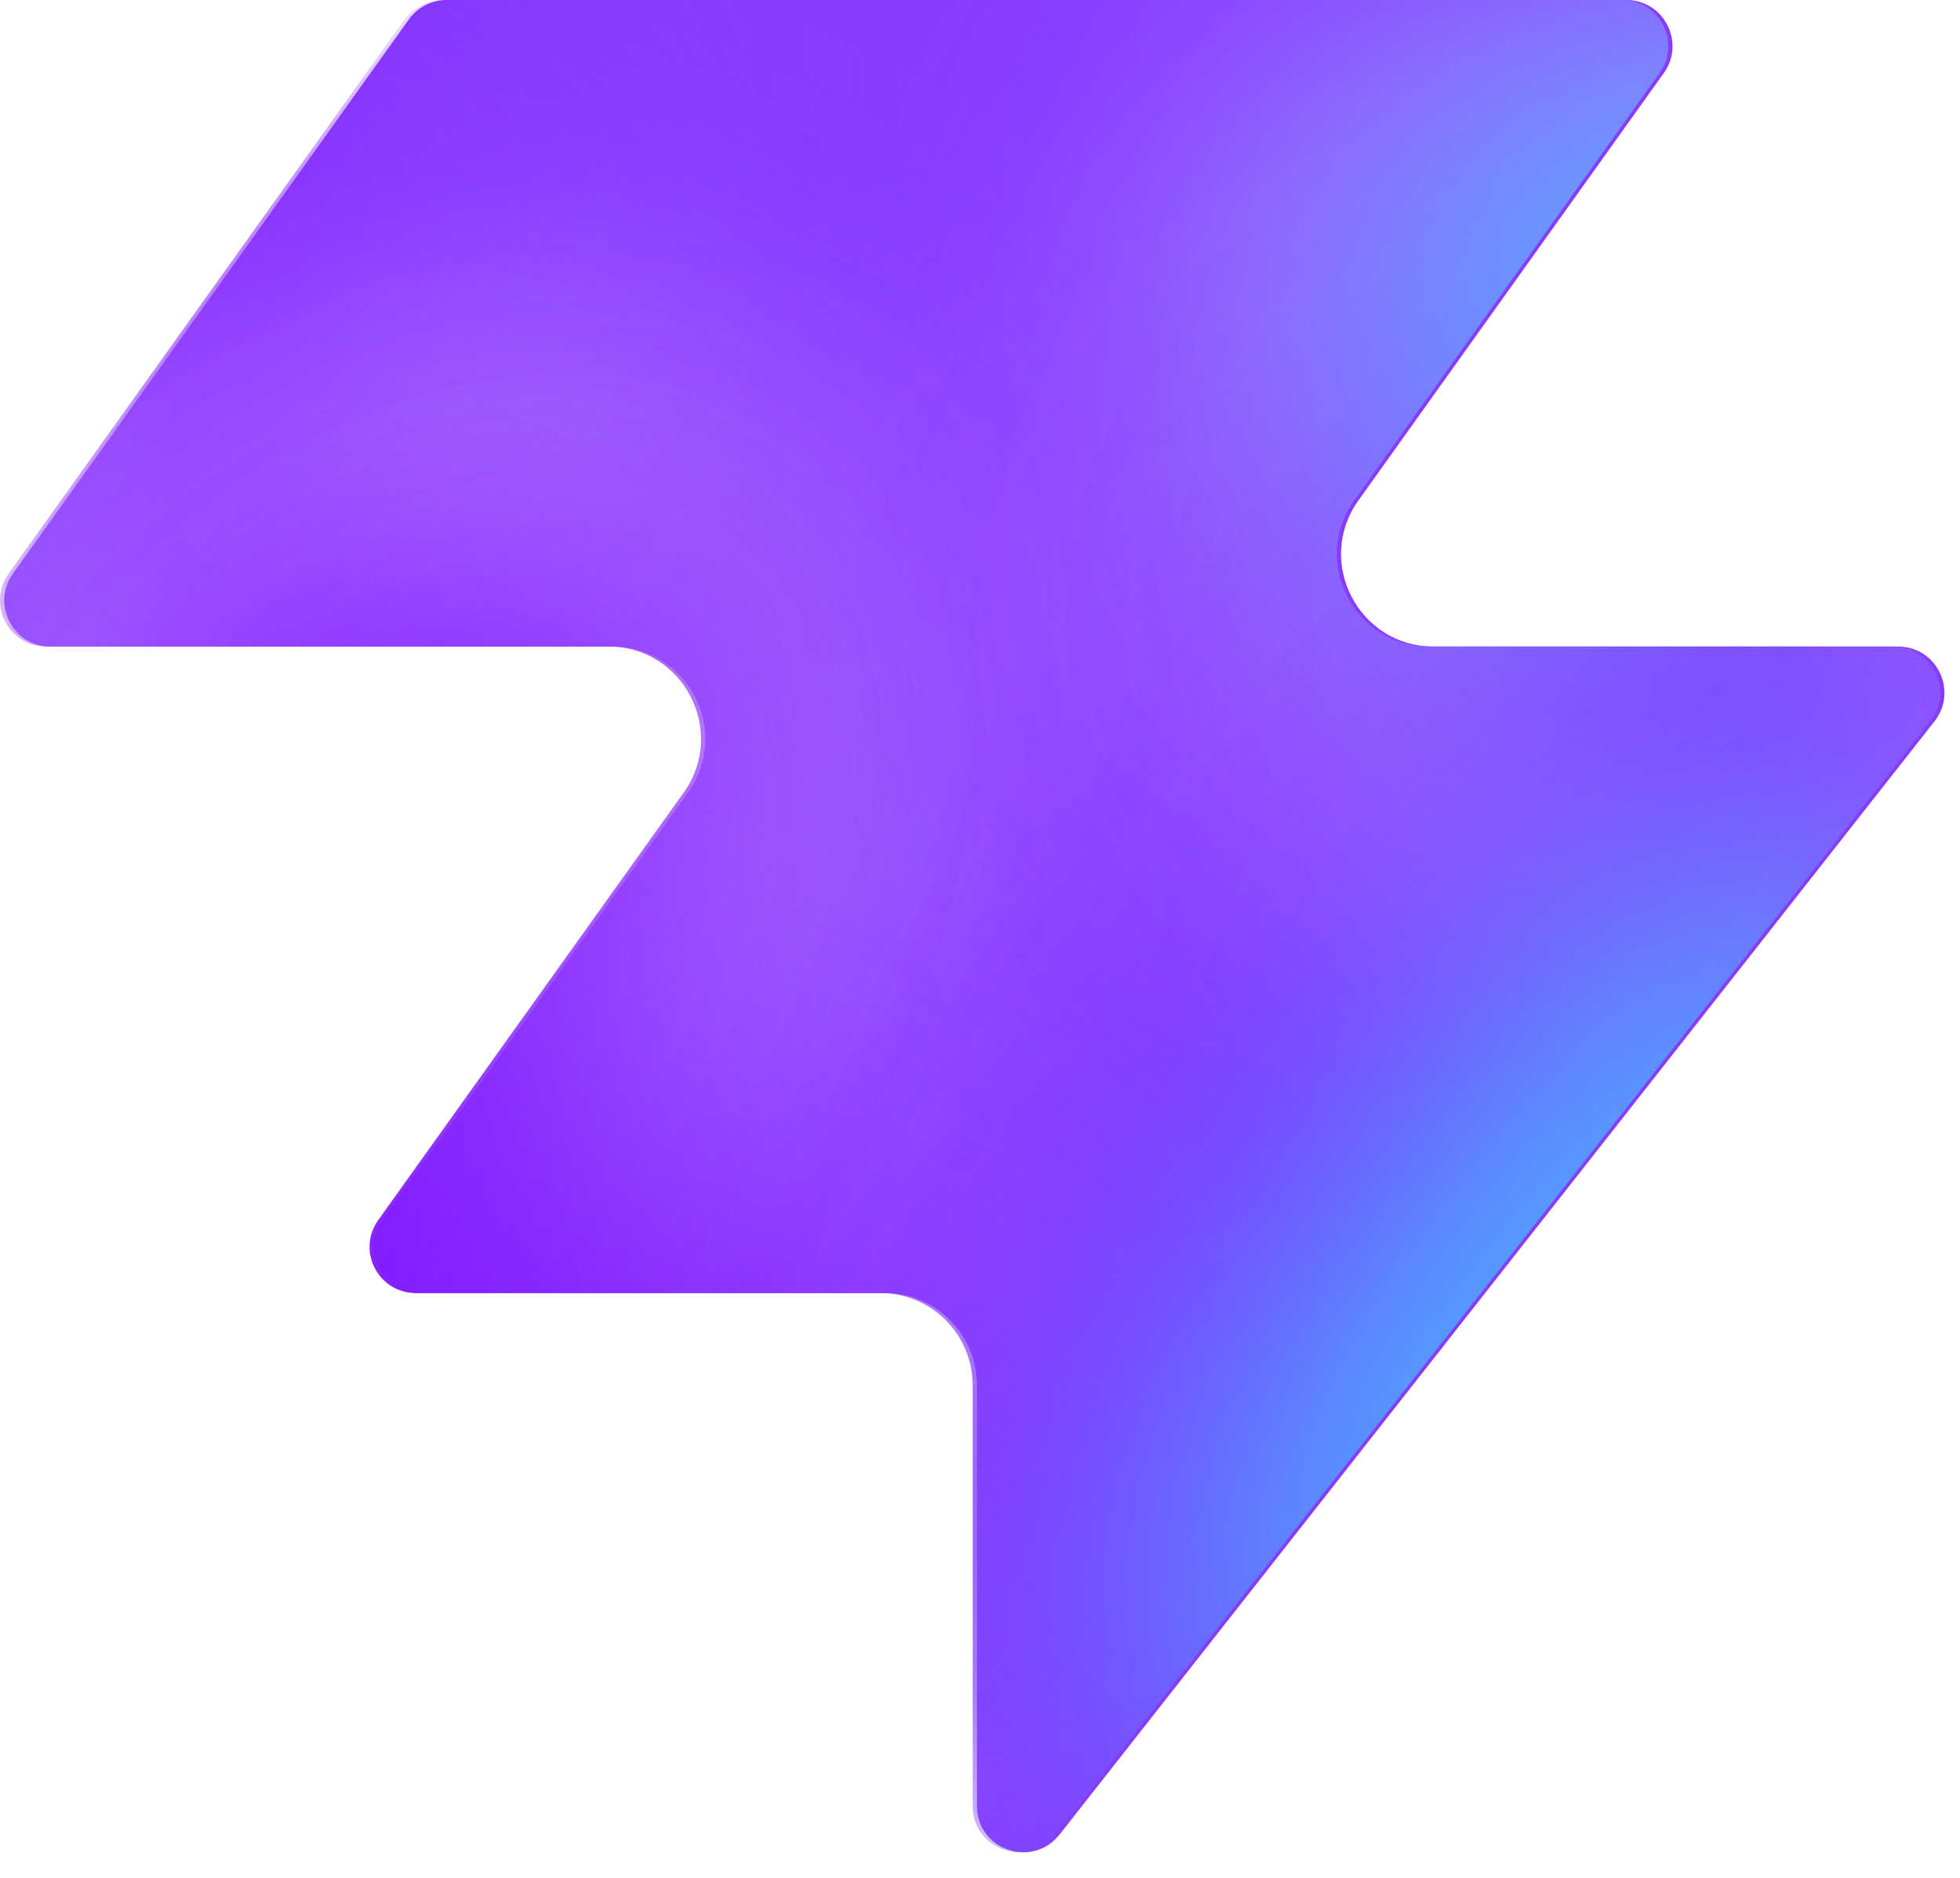
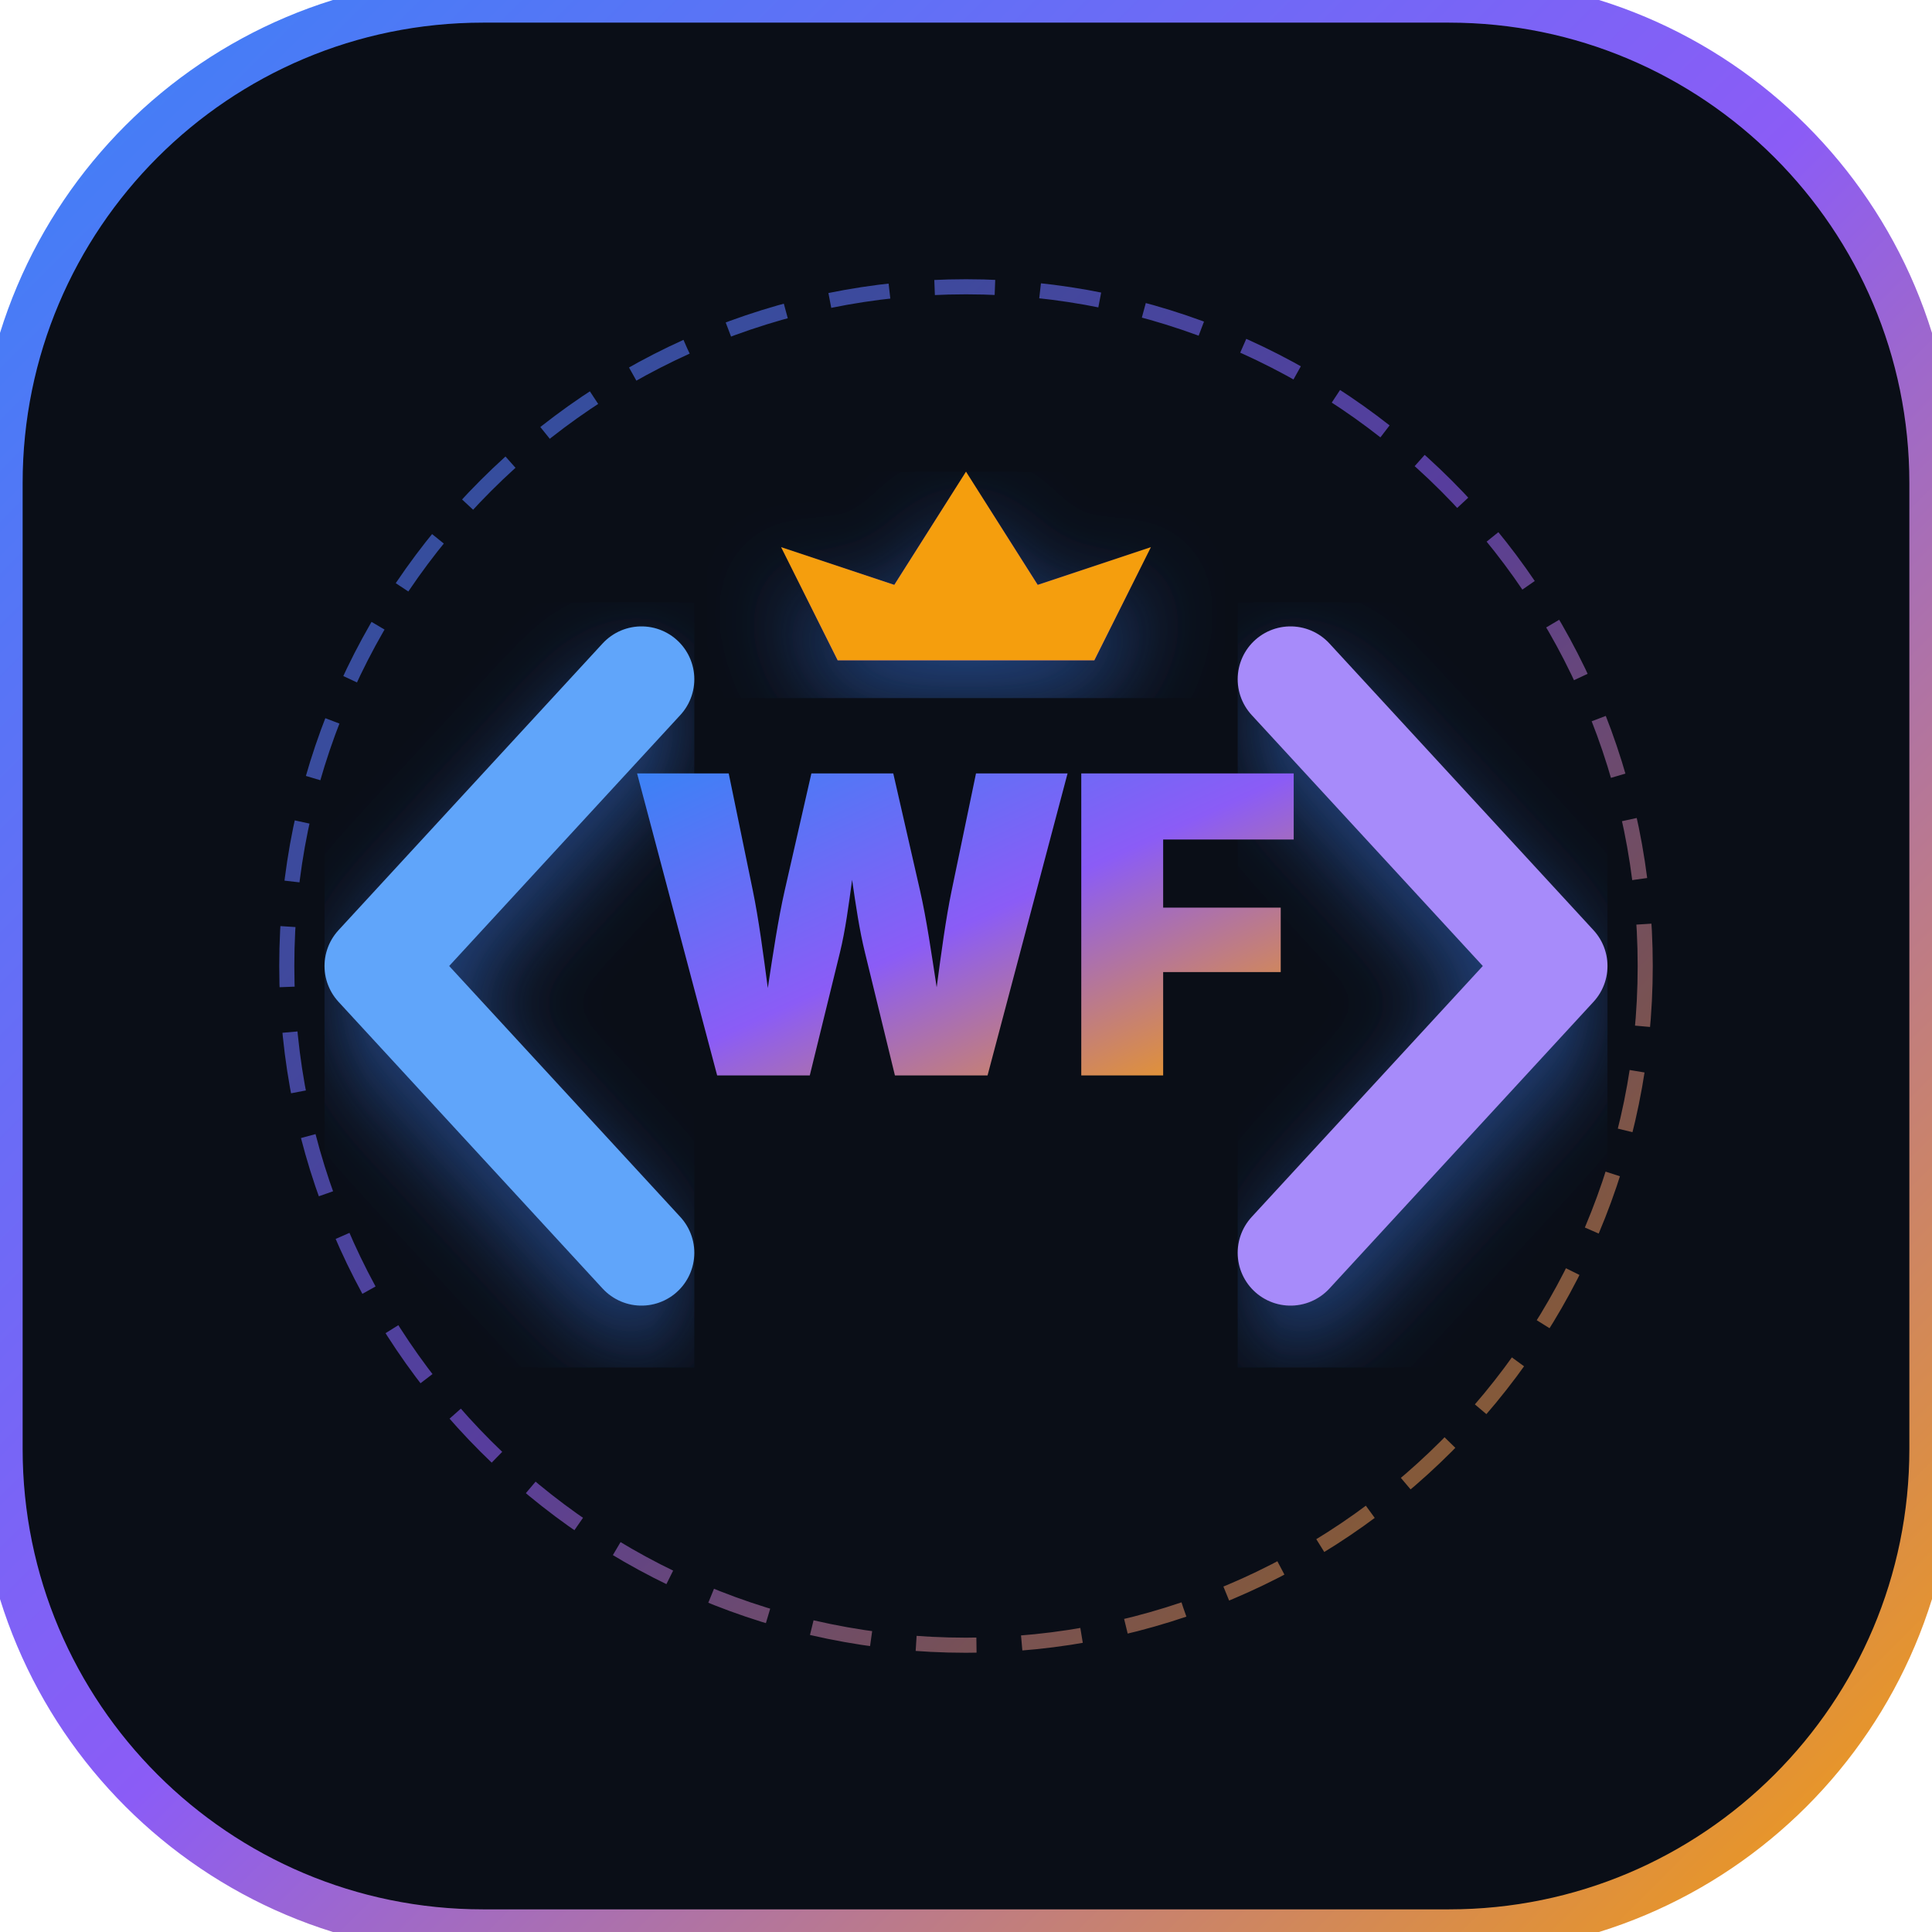
- <svg xmlns="http://www.w3.org/2000/svg" width="48" height="46" fill="none" viewBox="0 0 48 46">
-   <path fill="#863bff" d="M25.946 44.938c-.664.845-2.021.375-2.021-.698V33.937a2.26 2.26 0 0 0-2.262-2.262H10.287c-.92 0-1.456-1.04-.92-1.788l7.48-10.471c1.07-1.497 0-3.578-1.842-3.578H1.237c-.92 0-1.456-1.04-.92-1.788L10.013.474c.214-.297.556-.474.92-.474h28.894c.92 0 1.456 1.04.92 1.788l-7.48 10.471c-1.07 1.498 0 3.579 1.842 3.579h11.377c.943 0 1.473 1.088.89 1.83L25.947 44.94z" style="fill:#863bff;fill:color(display-p3 .525 .23 1);fill-opacity:1" />
-   <mask id="a" width="48" height="46" x="0" y="0" maskUnits="userSpaceOnUse" style="mask-type:alpha">
-     <path fill="#000" d="M25.842 44.938c-.664.844-2.021.375-2.021-.698V33.937a2.26 2.26 0 0 0-2.262-2.262H10.183c-.92 0-1.456-1.04-.92-1.788l7.48-10.471c1.07-1.498 0-3.579-1.842-3.579H1.133c-.92 0-1.456-1.04-.92-1.787L9.91.473c.214-.297.556-.474.92-.474h28.894c.92 0 1.456 1.04.92 1.788l-7.48 10.471c-1.07 1.498 0 3.578 1.842 3.578h11.377c.943 0 1.473 1.088.89 1.832L25.843 44.94z" style="fill:#000;fill-opacity:1" />
-   </mask>
-   <g mask="url(#a)">
-     <g filter="url(#b)">
-       <ellipse cx="5.508" cy="14.704" fill="#ede6ff" rx="5.508" ry="14.704" style="fill:#ede6ff;fill:color(display-p3 .927 .903 1);fill-opacity:1" transform="matrix(.00324 1 1 -.00324 -4.47 31.516)" />
-     </g>
-     <g filter="url(#c)">
-       <ellipse cx="10.399" cy="29.851" fill="#ede6ff" rx="10.399" ry="29.851" style="fill:#ede6ff;fill:color(display-p3 .927 .903 1);fill-opacity:1" transform="matrix(.00324 1 1 -.00324 -39.328 7.883)" />
-     </g>
-     <g filter="url(#d)">
-       <ellipse cx="5.508" cy="30.487" fill="#7e14ff" rx="5.508" ry="30.487" style="fill:#7e14ff;fill:color(display-p3 .492 .077 1);fill-opacity:1" transform="rotate(89.814 -25.913 -14.639)scale(1 -1)" />
-     </g>
-     <g filter="url(#e)">
-       <ellipse cx="5.508" cy="30.599" fill="#7e14ff" rx="5.508" ry="30.599" style="fill:#7e14ff;fill:color(display-p3 .492 .077 1);fill-opacity:1" transform="rotate(89.814 -32.644 -3.334)scale(1 -1)" />
-     </g>
-     <g filter="url(#f)">
-       <ellipse cx="5.508" cy="30.599" fill="#7e14ff" rx="5.508" ry="30.599" style="fill:#7e14ff;fill:color(display-p3 .492 .077 1);fill-opacity:1" transform="matrix(.00324 1 1 -.00324 -34.34 30.47)" />
-     </g>
-     <g filter="url(#g)">
-       <ellipse cx="14.072" cy="22.078" fill="#ede6ff" rx="14.072" ry="22.078" style="fill:#ede6ff;fill:color(display-p3 .927 .903 1);fill-opacity:1" transform="rotate(93.35 24.506 48.493)scale(-1 1)" />
-     </g>
-     <g filter="url(#h)">
-       <ellipse cx="3.47" cy="21.501" fill="#7e14ff" rx="3.47" ry="21.501" style="fill:#7e14ff;fill:color(display-p3 .492 .077 1);fill-opacity:1" transform="rotate(89.009 28.708 47.59)scale(-1 1)" />
-     </g>
-     <g filter="url(#i)">
-       <ellipse cx="3.47" cy="21.501" fill="#7e14ff" rx="3.47" ry="21.501" style="fill:#7e14ff;fill:color(display-p3 .492 .077 1);fill-opacity:1" transform="rotate(89.009 28.708 47.59)scale(-1 1)" />
-     </g>
-     <g filter="url(#j)">
-       <ellipse cx=".387" cy="8.972" fill="#7e14ff" rx="4.407" ry="29.108" style="fill:#7e14ff;fill:color(display-p3 .492 .077 1);fill-opacity:1" transform="rotate(39.51 .387 8.972)" />
-     </g>
-     <g filter="url(#k)">
-       <ellipse cx="47.523" cy="-6.092" fill="#7e14ff" rx="4.407" ry="29.108" style="fill:#7e14ff;fill:color(display-p3 .492 .077 1);fill-opacity:1" transform="rotate(37.892 47.523 -6.092)" />
-     </g>
-     <g filter="url(#l)">
-       <ellipse cx="41.412" cy="6.333" fill="#47bfff" rx="5.971" ry="9.665" style="fill:#47bfff;fill:color(display-p3 .28 .748 1);fill-opacity:1" transform="rotate(37.892 41.412 6.333)" />
-     </g>
-     <g filter="url(#m)">
-       <ellipse cx="-1.879" cy="38.332" fill="#7e14ff" rx="4.407" ry="29.108" style="fill:#7e14ff;fill:color(display-p3 .492 .077 1);fill-opacity:1" transform="rotate(37.892 -1.88 38.332)" />
-     </g>
-     <g filter="url(#n)">
-       <ellipse cx="-1.879" cy="38.332" fill="#7e14ff" rx="4.407" ry="29.108" style="fill:#7e14ff;fill:color(display-p3 .492 .077 1);fill-opacity:1" transform="rotate(37.892 -1.88 38.332)" />
-     </g>
-     <g filter="url(#o)">
-       <ellipse cx="35.651" cy="29.907" fill="#7e14ff" rx="4.407" ry="29.108" style="fill:#7e14ff;fill:color(display-p3 .492 .077 1);fill-opacity:1" transform="rotate(37.892 35.651 29.907)" />
-     </g>
-     <g filter="url(#p)">
-       <ellipse cx="38.418" cy="32.4" fill="#47bfff" rx="5.971" ry="15.297" style="fill:#47bfff;fill:color(display-p3 .28 .748 1);fill-opacity:1" transform="rotate(37.892 38.418 32.4)" />
-     </g>
-   </g>
+ <svg xmlns="http://www.w3.org/2000/svg" viewBox="0 0 512 512" width="100%" height="100%">
  <defs>
-     <filter id="b" width="60.045" height="41.654" x="-19.77" y="16.149" color-interpolation-filters="sRGB" filterUnits="userSpaceOnUse">
-       <feFlood flood-opacity="0" result="BackgroundImageFix" />
-       <feBlend in="SourceGraphic" in2="BackgroundImageFix" result="shape" />
-       <feGaussianBlur result="effect1_foregroundBlur_2002_17158" stdDeviation="7.659" />
-     </filter>
-     <filter id="c" width="90.34" height="51.437" x="-54.613" y="-7.533" color-interpolation-filters="sRGB" filterUnits="userSpaceOnUse">
-       <feFlood flood-opacity="0" result="BackgroundImageFix" />
-       <feBlend in="SourceGraphic" in2="BackgroundImageFix" result="shape" />
-       <feGaussianBlur result="effect1_foregroundBlur_2002_17158" stdDeviation="7.659" />
-     </filter>
-     <filter id="d" width="79.355" height="29.4" x="-49.64" y="2.03" color-interpolation-filters="sRGB" filterUnits="userSpaceOnUse">
-       <feFlood flood-opacity="0" result="BackgroundImageFix" />
-       <feBlend in="SourceGraphic" in2="BackgroundImageFix" result="shape" />
-       <feGaussianBlur result="effect1_foregroundBlur_2002_17158" stdDeviation="4.596" />
-     </filter>
-     <filter id="e" width="79.579" height="29.4" x="-45.045" y="20.029" color-interpolation-filters="sRGB" filterUnits="userSpaceOnUse">
-       <feFlood flood-opacity="0" result="BackgroundImageFix" />
-       <feBlend in="SourceGraphic" in2="BackgroundImageFix" result="shape" />
-       <feGaussianBlur result="effect1_foregroundBlur_2002_17158" stdDeviation="4.596" />
-     </filter>
-     <filter id="f" width="79.579" height="29.4" x="-43.513" y="21.178" color-interpolation-filters="sRGB" filterUnits="userSpaceOnUse">
-       <feFlood flood-opacity="0" result="BackgroundImageFix" />
-       <feBlend in="SourceGraphic" in2="BackgroundImageFix" result="shape" />
-       <feGaussianBlur result="effect1_foregroundBlur_2002_17158" stdDeviation="4.596" />
-     </filter>
-     <filter id="g" width="74.749" height="58.852" x="15.756" y="-17.901" color-interpolation-filters="sRGB" filterUnits="userSpaceOnUse">
-       <feFlood flood-opacity="0" result="BackgroundImageFix" />
-       <feBlend in="SourceGraphic" in2="BackgroundImageFix" result="shape" />
-       <feGaussianBlur result="effect1_foregroundBlur_2002_17158" stdDeviation="7.659" />
-     </filter>
-     <filter id="h" width="61.377" height="25.362" x="23.548" y="2.284" color-interpolation-filters="sRGB" filterUnits="userSpaceOnUse">
-       <feFlood flood-opacity="0" result="BackgroundImageFix" />
-       <feBlend in="SourceGraphic" in2="BackgroundImageFix" result="shape" />
-       <feGaussianBlur result="effect1_foregroundBlur_2002_17158" stdDeviation="4.596" />
-     </filter>
-     <filter id="i" width="61.377" height="25.362" x="23.548" y="2.284" color-interpolation-filters="sRGB" filterUnits="userSpaceOnUse">
-       <feFlood flood-opacity="0" result="BackgroundImageFix" />
-       <feBlend in="SourceGraphic" in2="BackgroundImageFix" result="shape" />
-       <feGaussianBlur result="effect1_foregroundBlur_2002_17158" stdDeviation="4.596" />
-     </filter>
-     <filter id="j" width="56.045" height="63.649" x="-27.636" y="-22.853" color-interpolation-filters="sRGB" filterUnits="userSpaceOnUse">
-       <feFlood flood-opacity="0" result="BackgroundImageFix" />
-       <feBlend in="SourceGraphic" in2="BackgroundImageFix" result="shape" />
-       <feGaussianBlur result="effect1_foregroundBlur_2002_17158" stdDeviation="4.596" />
-     </filter>
-     <filter id="k" width="54.814" height="64.646" x="20.116" y="-38.415" color-interpolation-filters="sRGB" filterUnits="userSpaceOnUse">
-       <feFlood flood-opacity="0" result="BackgroundImageFix" />
-       <feBlend in="SourceGraphic" in2="BackgroundImageFix" result="shape" />
-       <feGaussianBlur result="effect1_foregroundBlur_2002_17158" stdDeviation="4.596" />
-     </filter>
-     <filter id="l" width="33.541" height="35.313" x="24.641" y="-11.323" color-interpolation-filters="sRGB" filterUnits="userSpaceOnUse">
-       <feFlood flood-opacity="0" result="BackgroundImageFix" />
-       <feBlend in="SourceGraphic" in2="BackgroundImageFix" result="shape" />
-       <feGaussianBlur result="effect1_foregroundBlur_2002_17158" stdDeviation="4.596" />
-     </filter>
-     <filter id="m" width="54.814" height="64.646" x="-29.286" y="6.009" color-interpolation-filters="sRGB" filterUnits="userSpaceOnUse">
-       <feFlood flood-opacity="0" result="BackgroundImageFix" />
-       <feBlend in="SourceGraphic" in2="BackgroundImageFix" result="shape" />
-       <feGaussianBlur result="effect1_foregroundBlur_2002_17158" stdDeviation="4.596" />
-     </filter>
-     <filter id="n" width="54.814" height="64.646" x="-29.286" y="6.009" color-interpolation-filters="sRGB" filterUnits="userSpaceOnUse">
-       <feFlood flood-opacity="0" result="BackgroundImageFix" />
-       <feBlend in="SourceGraphic" in2="BackgroundImageFix" result="shape" />
-       <feGaussianBlur result="effect1_foregroundBlur_2002_17158" stdDeviation="4.596" />
-     </filter>
-     <filter id="o" width="54.814" height="64.646" x="8.244" y="-2.416" color-interpolation-filters="sRGB" filterUnits="userSpaceOnUse">
-       <feFlood flood-opacity="0" result="BackgroundImageFix" />
-       <feBlend in="SourceGraphic" in2="BackgroundImageFix" result="shape" />
-       <feGaussianBlur result="effect1_foregroundBlur_2002_17158" stdDeviation="4.596" />
-     </filter>
-     <filter id="p" width="39.409" height="43.623" x="18.713" y="10.588" color-interpolation-filters="sRGB" filterUnits="userSpaceOnUse">
-       <feFlood flood-opacity="0" result="BackgroundImageFix" />
-       <feBlend in="SourceGraphic" in2="BackgroundImageFix" result="shape" />
-       <feGaussianBlur result="effect1_foregroundBlur_2002_17158" stdDeviation="4.596" />
+     <linearGradient id="grad" x1="0%" y1="0%" x2="100%" y2="100%">
+       <stop offset="0%" stop-color="#3b82f6" />
+       <stop offset="50%" stop-color="#8b5cf6" />
+       <stop offset="100%" stop-color="#f59e0b" />
+     </linearGradient>
+     <filter id="shadow" x="-20%" y="-20%" width="140%" height="140%">
+       <feDropShadow dx="0" dy="10" stdDeviation="12" flood-color="#3b82f6" flood-opacity="0.5" />
    </filter>
  </defs>
+   <rect width="512" height="512" rx="128" fill="#0a0e17" stroke="url(#grad)" stroke-width="12" />
+   <circle cx="256" cy="256" r="180" fill="none" stroke="url(#grad)" stroke-width="4" stroke-dasharray="16 12" opacity="0.6" />
+   <path d="M 170 180 L 100 256 L 170 332" fill="none" stroke="#60a5fa" stroke-width="28" stroke-linecap="round" stroke-linejoin="round" filter="url(#shadow)" />
+   <path d="M 342 180 L 412 256 L 342 332" fill="none" stroke="#a78bfa" stroke-width="28" stroke-linecap="round" stroke-linejoin="round" filter="url(#shadow)" />
+   <text x="256" y="285" font-family="'Plus Jakarta Sans', system-ui, -apple-system, sans-serif" font-weight="900" font-size="110" fill="url(#grad)" text-anchor="middle" letter-spacing="-4">WF</text>
+   <polygon points="256,125 275,155 305,145 290,175 222,175 207,145 237,155" fill="#f59e0b" filter="url(#shadow)" />
</svg>
